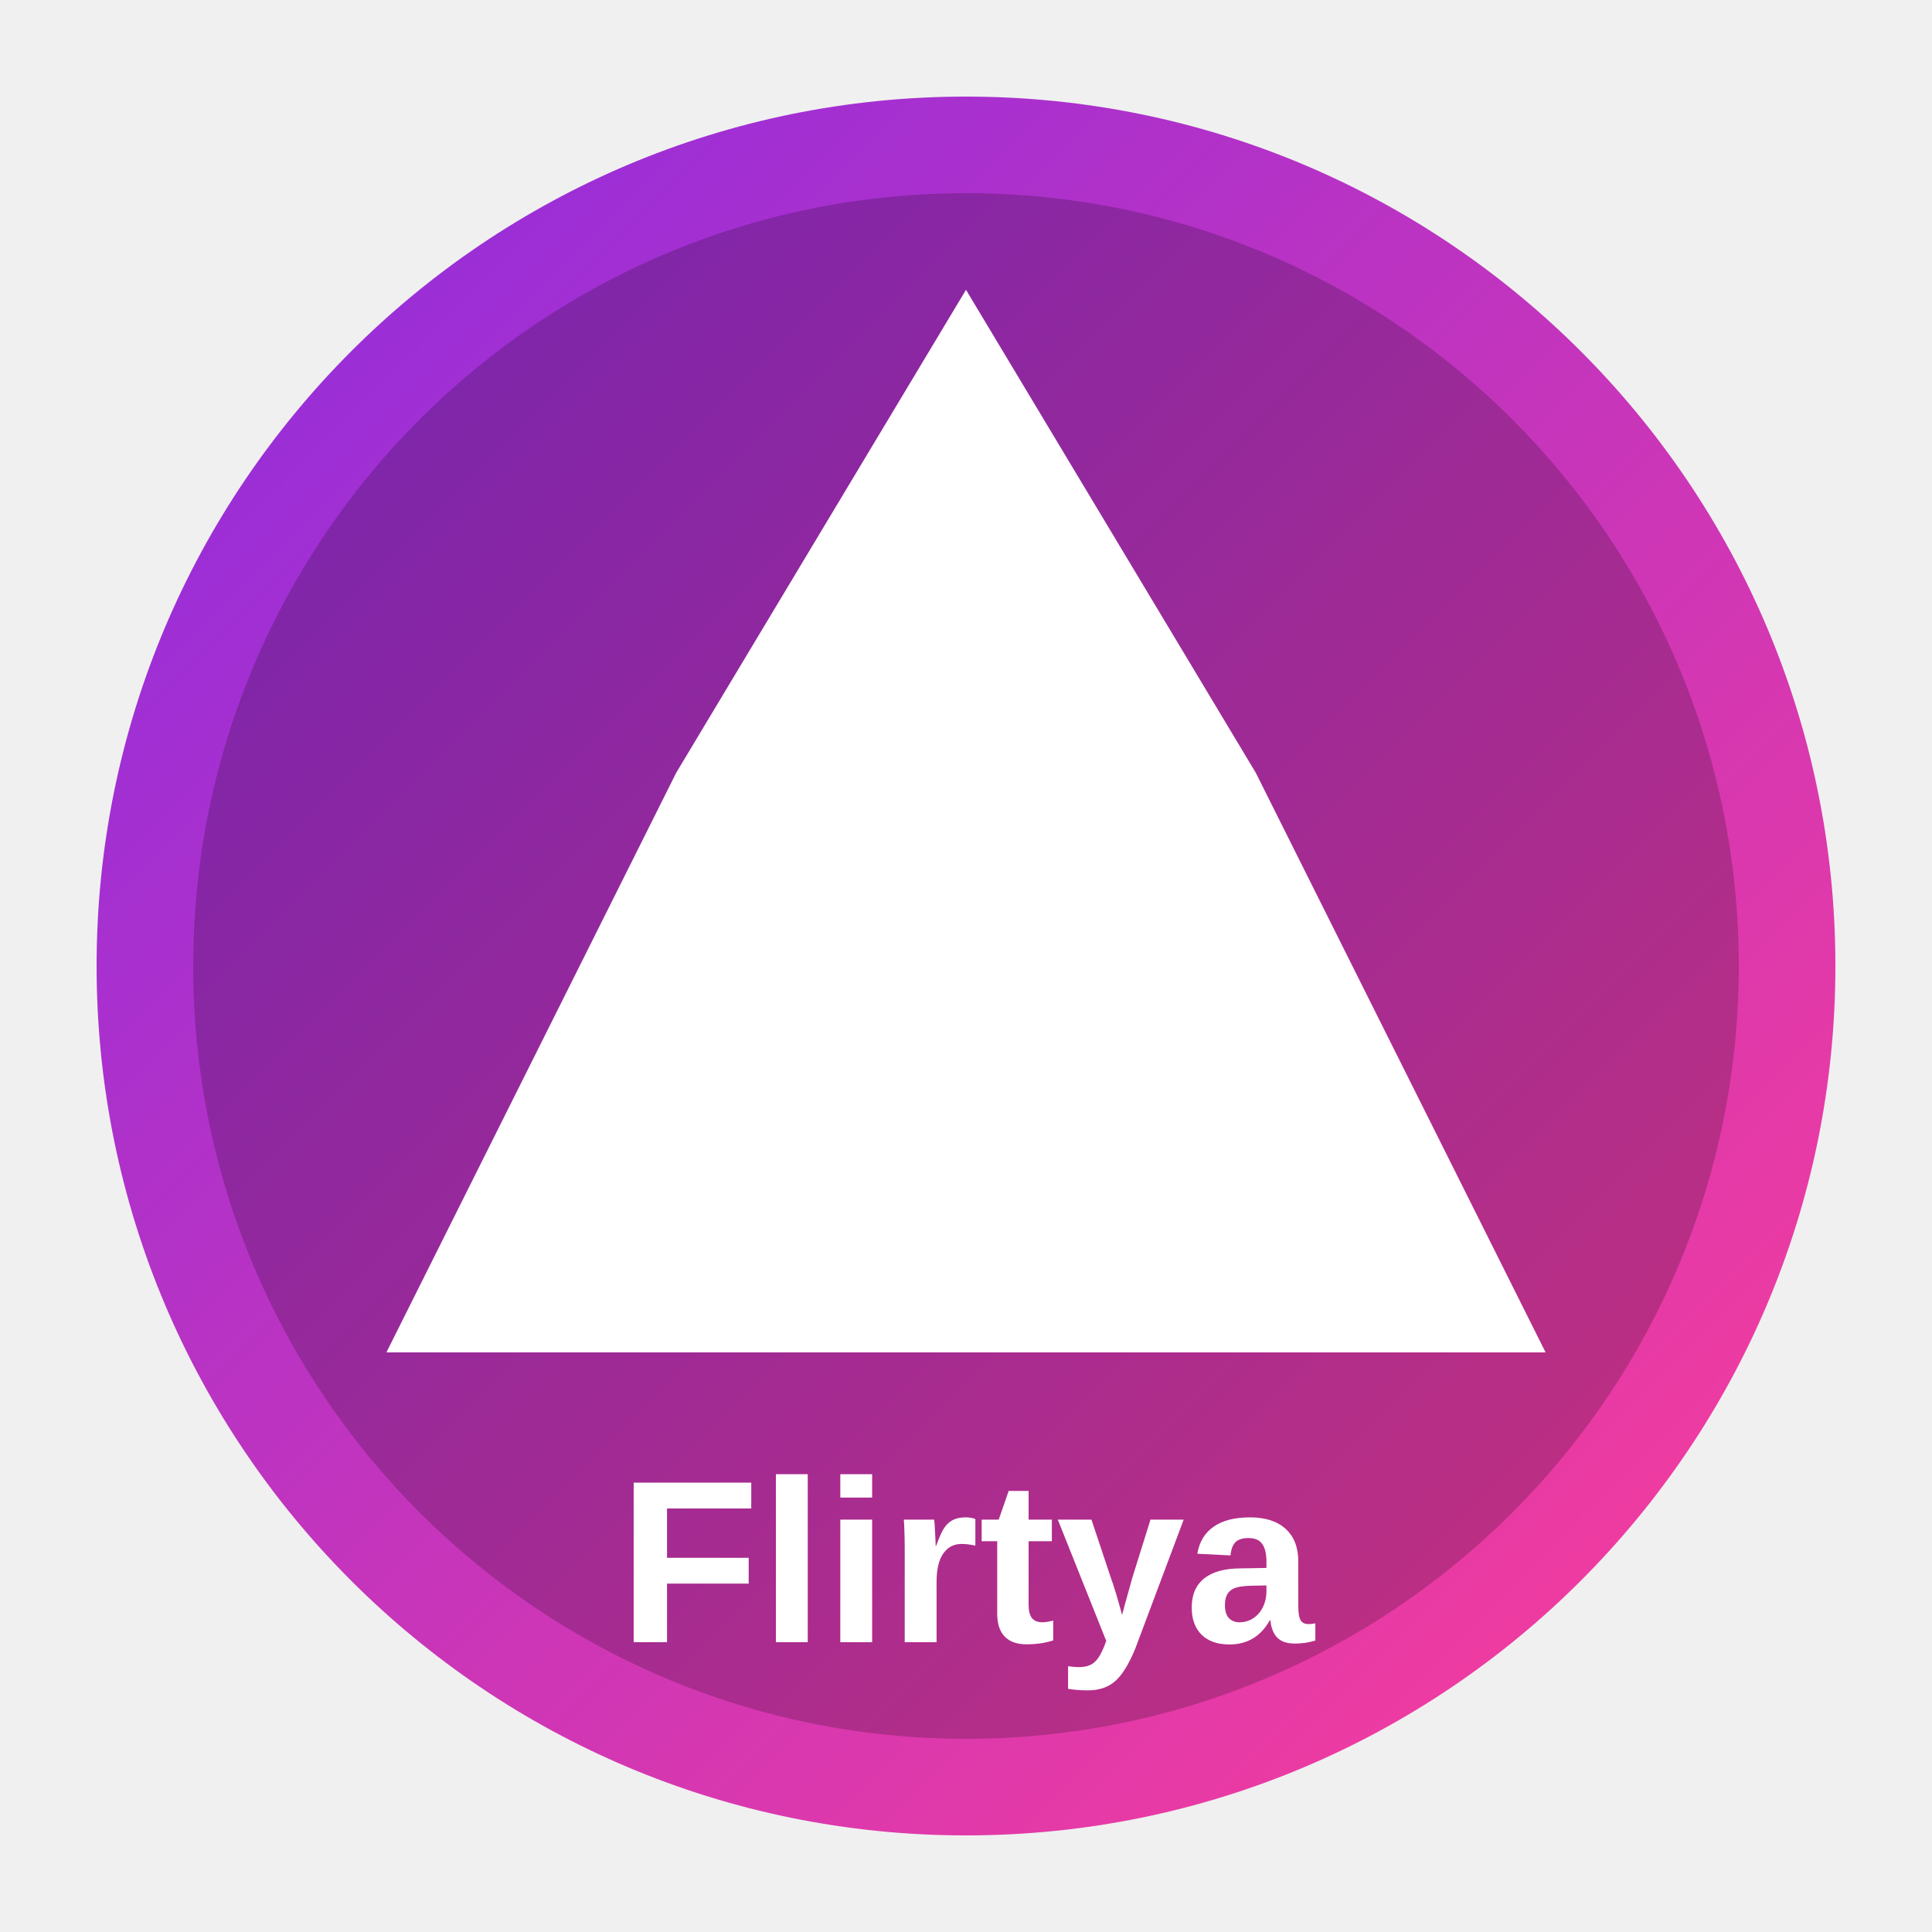
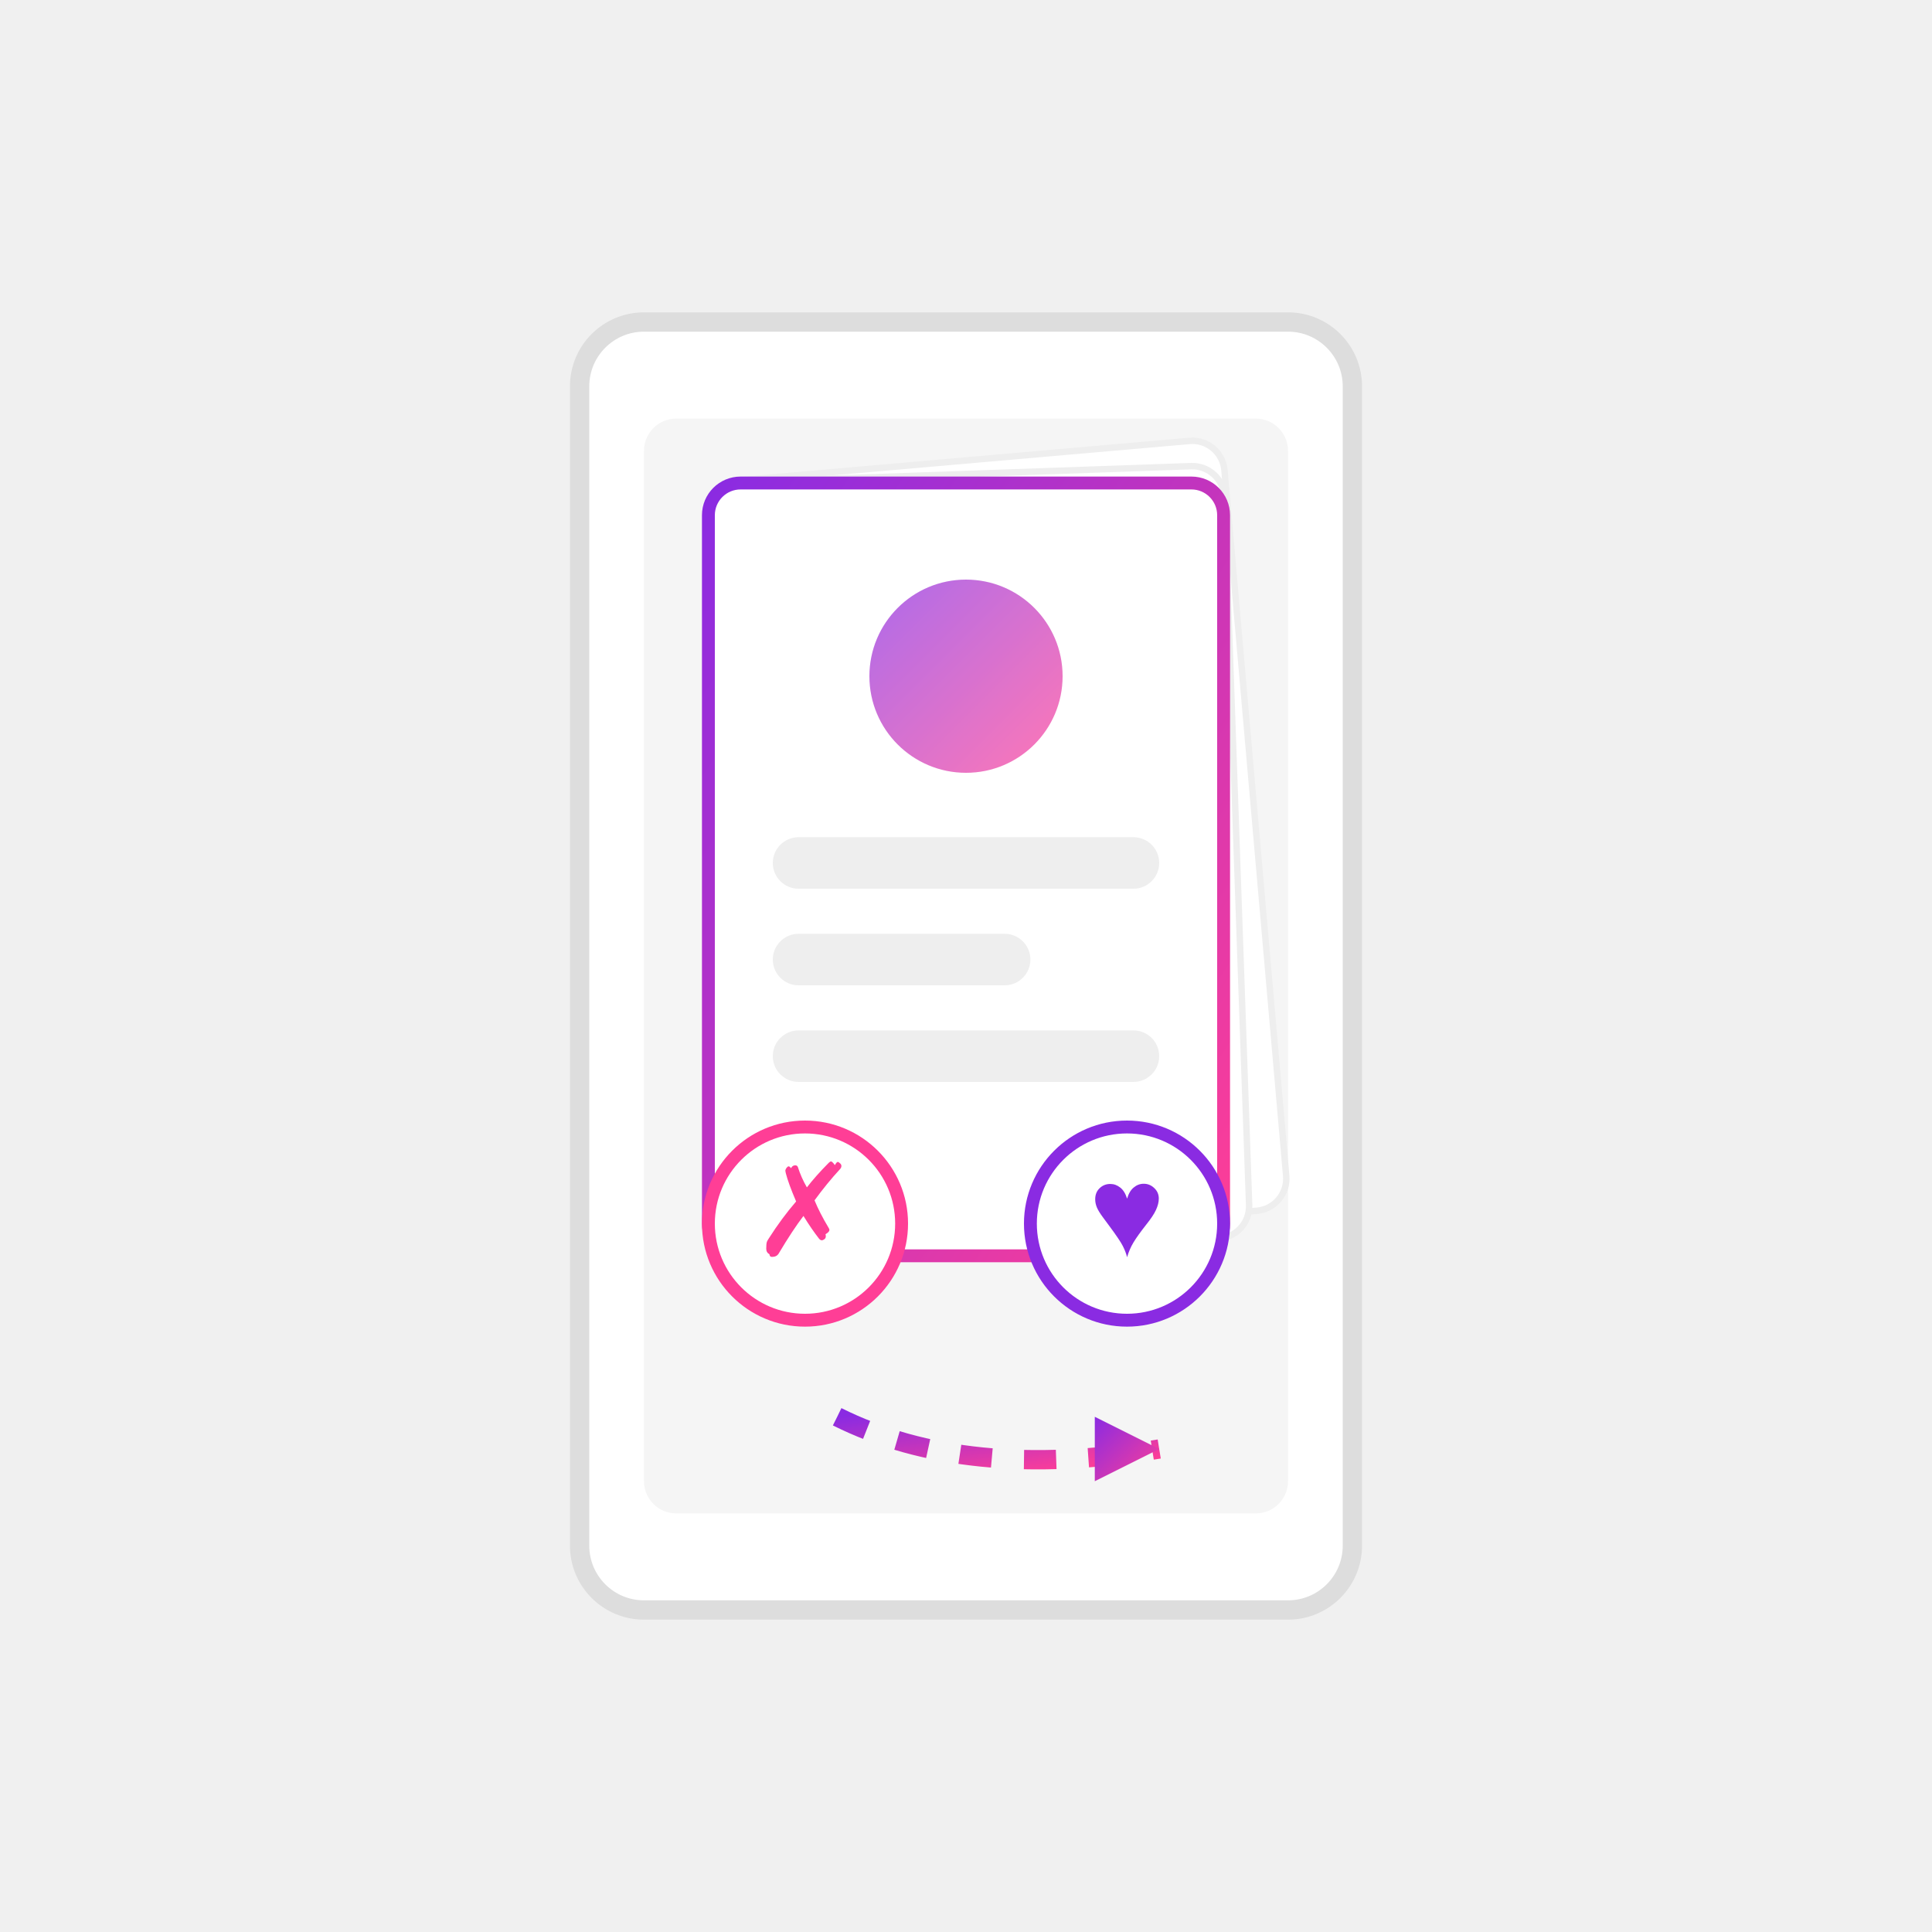
- <svg xmlns="http://www.w3.org/2000/svg" viewBox="0 0 200 200">
+ <svg xmlns="http://www.w3.org/2000/svg" viewBox="0 0 300 300">
  <defs>
    <linearGradient id="gradient" x1="0%" y1="0%" x2="100%" y2="100%">
      <stop offset="0%" stop-color="#8a2be2" />
      <stop offset="100%" stop-color="#ff3e96" />
    </linearGradient>
  </defs>
-   <g>
-     <circle cx="100" cy="100" r="90" fill="url(#gradient)" />
-     <circle cx="100" cy="100" r="80" fill="#000000" opacity="0.2" />
-     <path d="M100,30 L130,80 L160,140 H40 L70,80 Z" fill="white" />
-     <circle cx="100" cy="70" r="15" fill="white" />
-   </g>
-   <text x="100" y="170" font-family="Arial, sans-serif" font-size="24" font-weight="bold" text-anchor="middle" fill="white">Flirtya</text>
+   <rect x="90" y="50" width="120" height="200" rx="10" fill="white" stroke="#ddd" stroke-width="3" />
+   <rect x="100" y="65" width="100" height="170" rx="5" fill="#f5f5f5" />
+   <rect x="110" y="75" width="80" height="120" rx="5" fill="white" stroke="#eee" transform="rotate(-5 110 75)" />
+   <rect x="110" y="75" width="80" height="120" rx="5" fill="white" stroke="#eee" transform="rotate(-2 110 75)" />
+   <rect x="110" y="75" width="80" height="120" rx="5" fill="white" stroke="url(#gradient)" stroke-width="2" />
+   <circle cx="150" cy="105" r="15" fill="url(#gradient)" opacity="0.7" />
+   <rect x="120" y="130" width="60" height="8" rx="4" fill="#eee" />
+   <rect x="120" y="145" width="40" height="8" rx="4" fill="#eee" />
+   <rect x="120" y="160" width="60" height="8" rx="4" fill="#eee" />
+   <circle cx="125" cy="190" r="15" fill="#fff" stroke="#ff3e96" stroke-width="2" />
+   <circle cx="175" cy="190" r="15" fill="#fff" stroke="#8a2be2" stroke-width="2" />
+   <text x="125" y="195" font-family="Arial, sans-serif" font-size="20" text-anchor="middle" fill="#ff3e96">✗</text>
+   <text x="175" y="195" font-family="Arial, sans-serif" font-size="20" text-anchor="middle" fill="#8a2be2">♥</text>
+   <path d="M130,220 Q150,230 180,225" stroke="url(#gradient)" stroke-width="3" fill="transparent" stroke-dasharray="5,5" />
+   <polygon points="180,225 170,230 170,220" fill="url(#gradient)" />
</svg>
